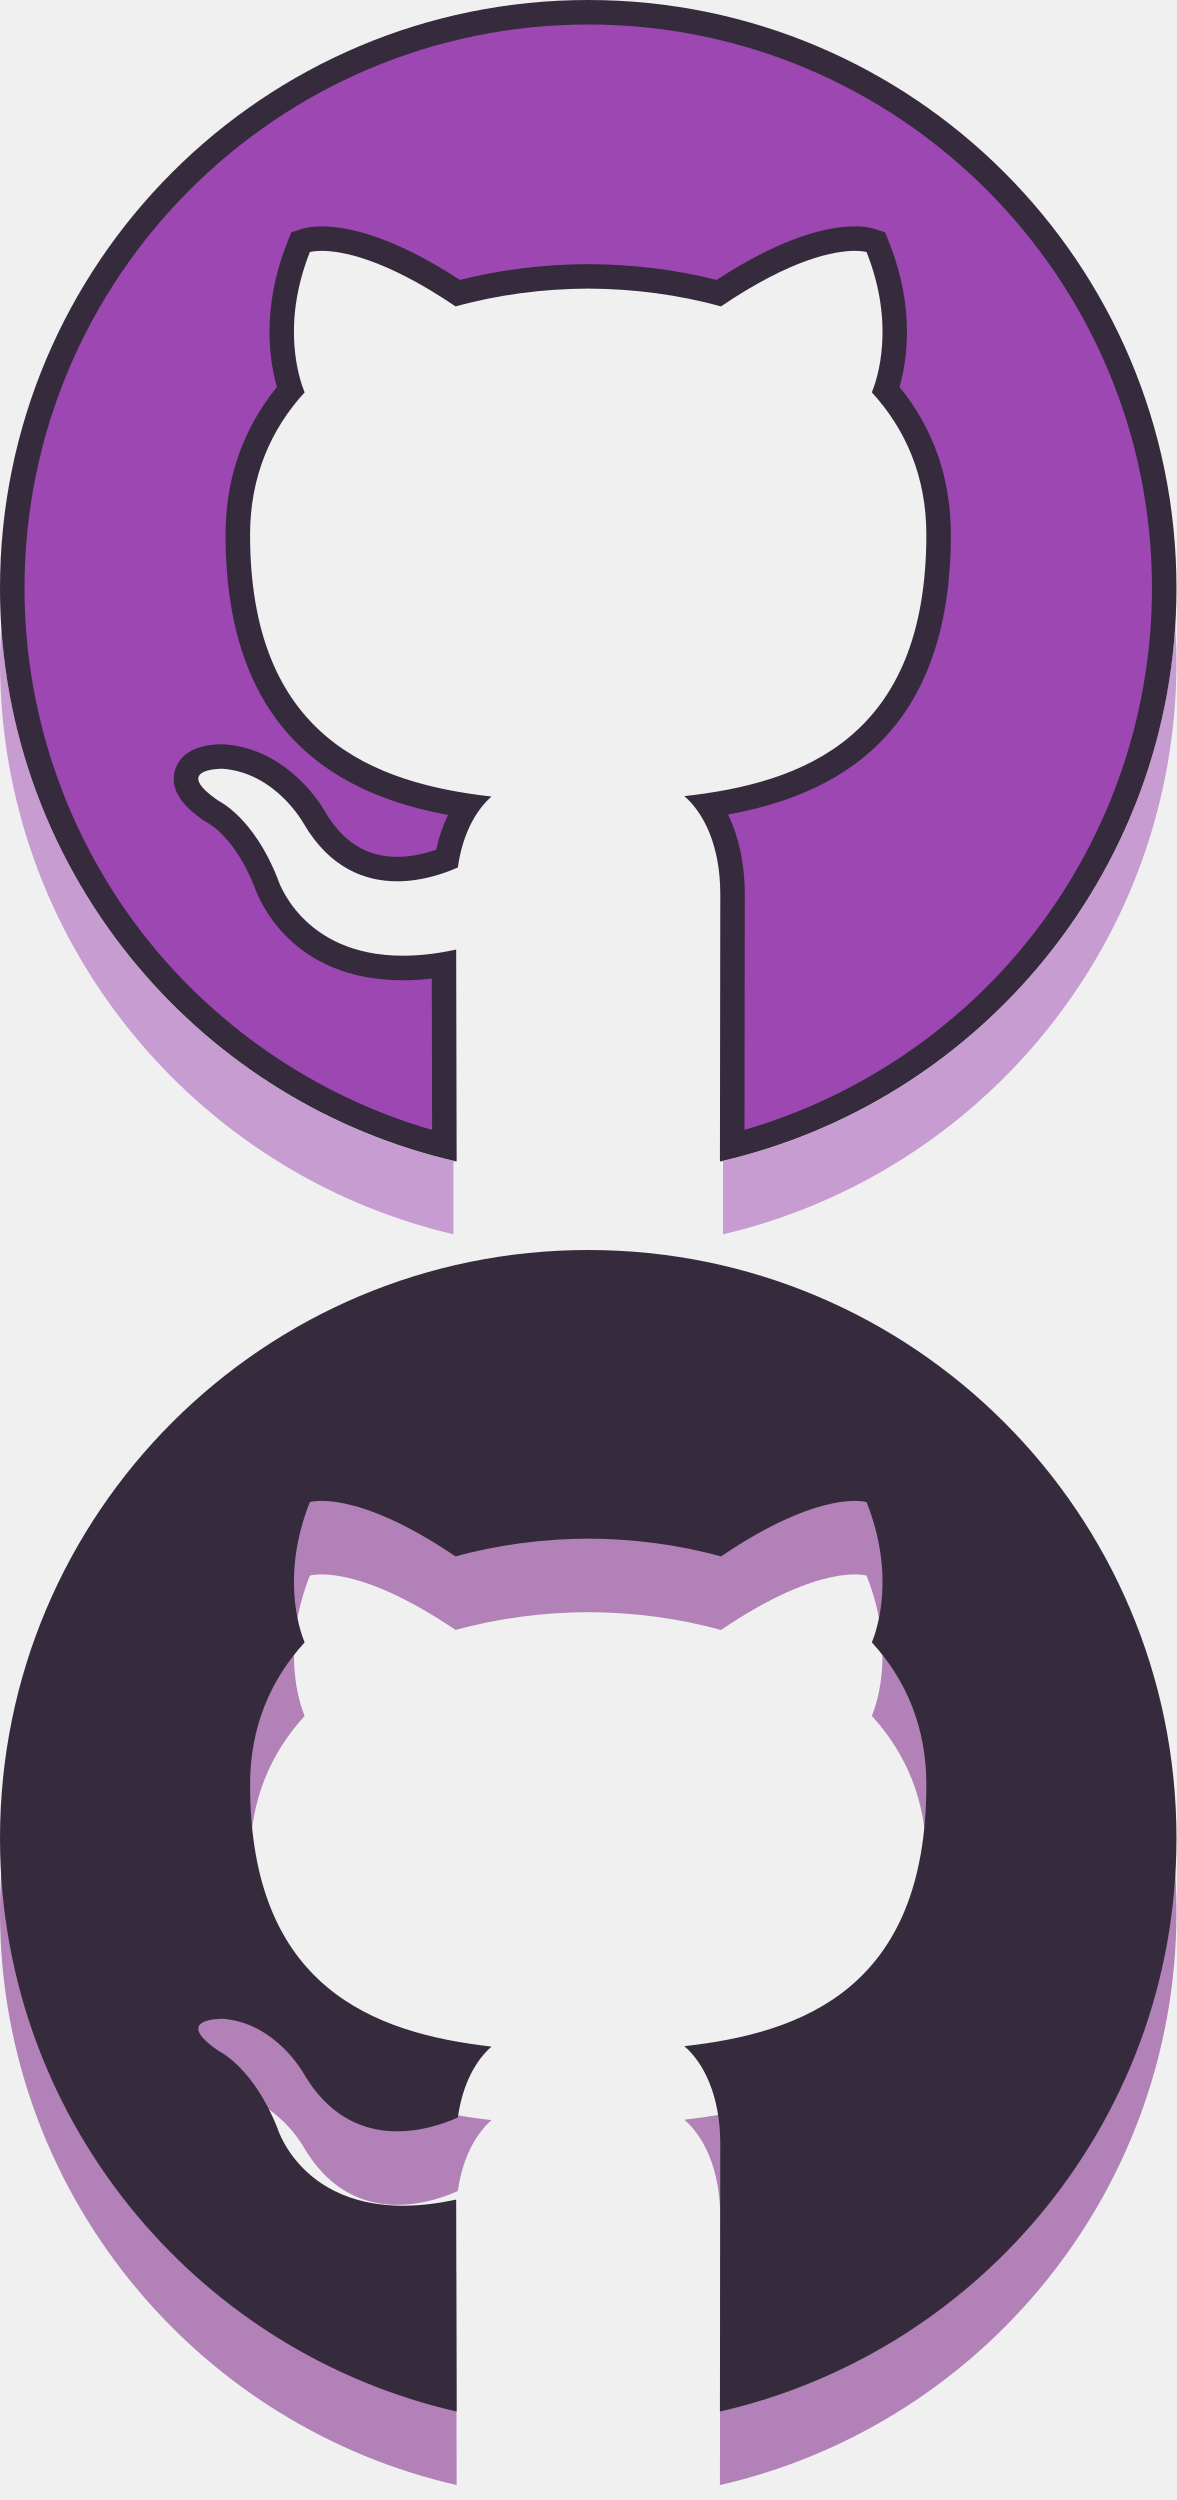
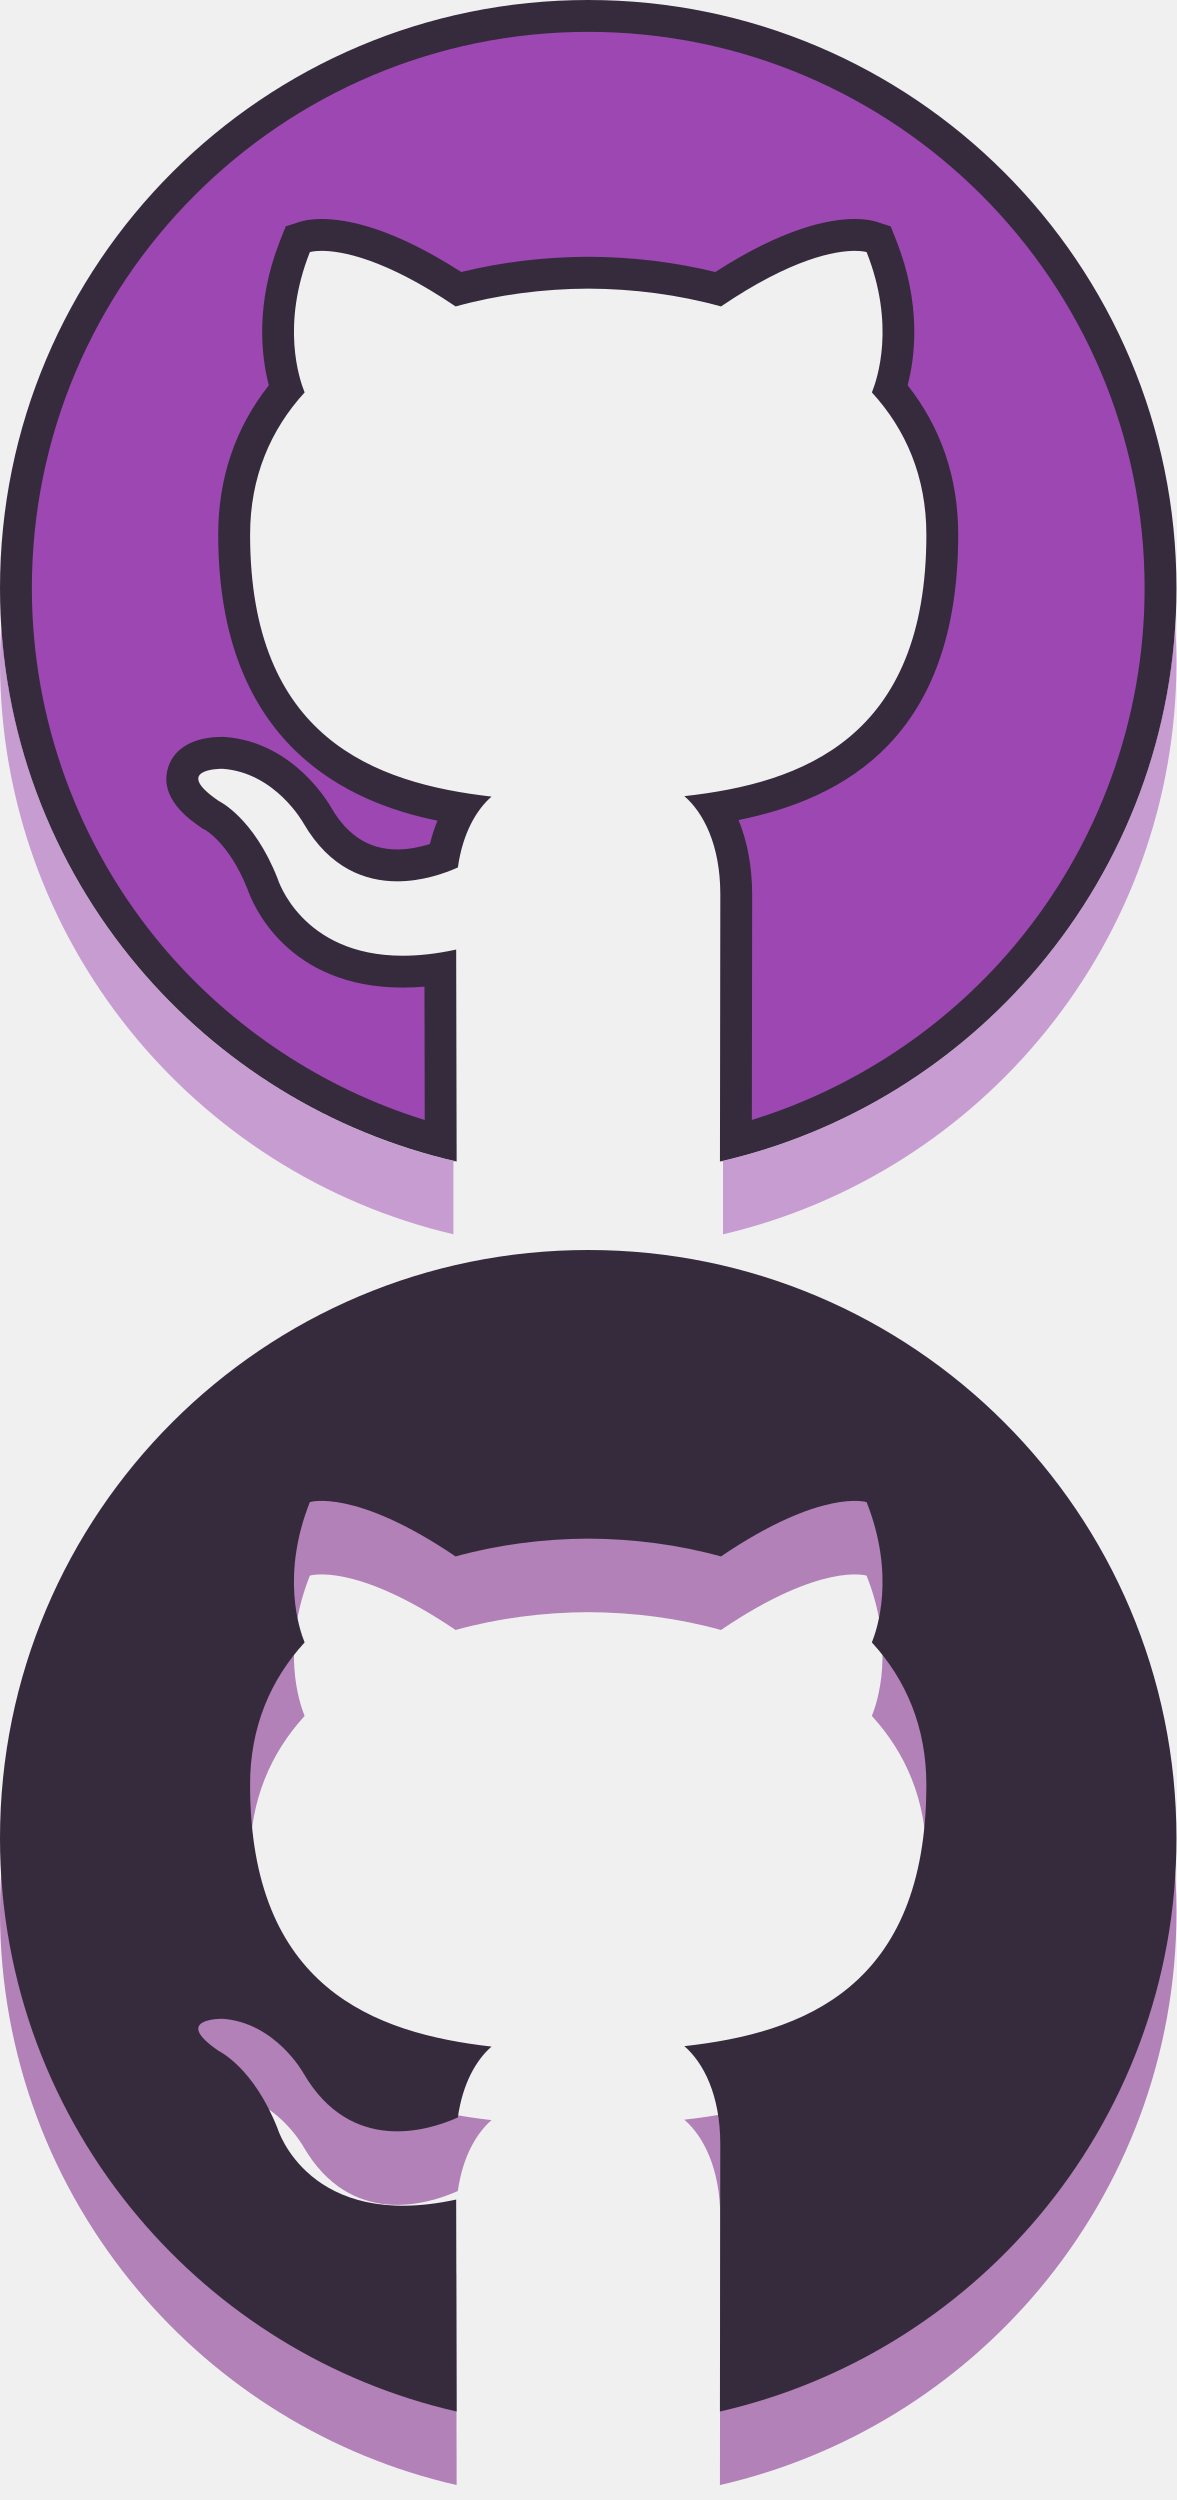
- <svg xmlns="http://www.w3.org/2000/svg" version="1.1" id="Layer_1" x="0px" y="0px" width="48px" height="102px" viewBox="0 0 48 102" style="enable-background:new 0 0 48 102;" xml:space="preserve">
-   <g>
-     <path style="fill:#9D47B2;" d="M18.13,46.753c-4.696-1.211-8.98-3.907-12.118-7.637C2.458,34.89,0.5,29.522,0.5,24   C0.5,11.042,11.042,0.5,24,0.5S47.5,11.042,47.5,24c0,5.521-1.956,10.888-5.509,15.112c-3.139,3.732-7.423,6.429-12.117,7.64   c0.007-3.762,0.014-8.751,0.014-10.264c0-1.439-0.348-2.71-0.975-3.631c4.279-0.639,9.382-2.684,9.382-11.046   c0-2.264-0.724-4.25-2.15-5.911c0.303-0.91,0.764-3.059-0.322-5.8l-0.087-0.22l-0.225-0.072c-0.055-0.018-0.261-0.074-0.636-0.074   c-0.829,0-2.641,0.293-5.549,2.225c-1.69-0.448-3.48-0.678-5.323-0.685c-1.849,0.007-3.638,0.237-5.326,0.684   c-2.911-1.932-4.724-2.225-5.554-2.225c-0.375,0-0.581,0.057-0.635,0.074l-0.225,0.072l-0.087,0.22   c-1.084,2.742-0.623,4.89-0.32,5.8c-1.429,1.664-2.153,3.651-2.153,5.91c0,8.359,5.095,10.413,9.365,11.062   c-0.4,0.592-0.688,1.331-0.838,2.165c-0.476,0.189-1.219,0.418-2.024,0.418c-1.429,0-2.569-0.712-3.389-2.115   c-0.045-0.083-1.294-2.306-3.708-2.476c-0.003,0-0.007,0-0.01,0c-0.504,0-1.293,0.092-1.477,0.686   c-0.191,0.618,0.445,1.148,1.021,1.541c0.077,0.043,1.332,0.685,2.217,2.933l0,0c-0.001,0,1.099,3.468,5.575,3.468   c0.531,0,1.094-0.049,1.68-0.147C18.119,40.768,18.13,46.753,18.13,46.753z" />
-     <path style="fill:#362B3C;" d="M24,1c12.683,0,23,10.318,23,23c0,5.404-1.915,10.656-5.392,14.79c-2.932,3.487-6.884,6.049-11.233,7.307   c0.007-3.665,0.013-8.182,0.013-9.608c0-1.225-0.24-2.342-0.683-3.255c4.301-0.789,9.09-3.136,9.09-11.422   c0-2.292-0.704-4.315-2.094-6.023c0.311-1.09,0.633-3.228-0.414-5.871l-0.174-0.439l-0.45-0.145   c-0.092-0.029-0.353-0.098-0.788-0.098c-1.057,0-2.879,0.387-5.639,2.185c-1.667-0.421-3.426-0.638-5.239-0.645   c-1.809,0.007-3.566,0.224-5.23,0.645c-2.762-1.798-4.586-2.185-5.644-2.185c-0.435,0-0.696,0.068-0.788,0.098l-0.451,0.145   l-0.174,0.44c-1.045,2.644-0.722,4.781-0.412,5.871c-1.391,1.712-2.095,3.736-2.095,6.023c0,8.283,4.783,10.639,9.076,11.438   c-0.208,0.43-0.371,0.907-0.484,1.418c-0.424,0.147-0.99,0.29-1.589,0.29c-1.256,0-2.223-0.611-2.944-1.845   c-0.058-0.104-1.435-2.556-4.118-2.745l-0.043-0.002H9.066c-1.032,0-1.714,0.369-1.921,1.04c-0.324,1.049,0.795,1.813,1.216,2.101   l0.068,0.042l0.053,0.028c0.045,0.023,1.103,0.593,1.903,2.607c0.162,0.478,1.455,3.811,6.05,3.811c0.38,0,0.775-0.023,1.182-0.071   c0.004,1.488,0.008,3.964,0.012,6.176c-4.35-1.257-8.303-3.819-11.234-7.304C2.916,34.658,1,29.404,1,24C1,11.318,11.318,1,24,1    M24,0C10.745,0,0,10.745,0,24c0,5.881,2.118,11.264,5.629,15.438c3.3,3.923,7.832,6.77,13.002,7.952   c-0.006-3.224-0.014-7.715-0.019-8.648c-0.809,0.176-1.532,0.251-2.178,0.251c-4.158,0-5.109-3.151-5.109-3.151   c-0.982-2.496-2.4-3.163-2.4-3.163c-1.891-1.291,0-1.314,0.141-1.314c0.005,0,0.008,0,0.008,0c2.17,0.153,3.312,2.229,3.312,2.229   c1.078,1.847,2.532,2.363,3.82,2.363c1.017,0,1.93-0.322,2.474-0.565c0.196-1.398,0.755-2.353,1.374-2.892   c-4.802-0.547-9.851-2.401-9.851-10.688c0-2.361,0.843-4.29,2.225-5.802c-0.222-0.548-0.965-2.746,0.213-5.725   c0,0,0.157-0.05,0.482-0.05c0.784,0,2.546,0.29,5.465,2.267c1.726-0.479,3.574-0.72,5.413-0.727   c1.837,0.007,3.686,0.247,5.414,0.727c2.917-1.977,4.678-2.267,5.46-2.267c0.326,0,0.482,0.05,0.482,0.05   c1.18,2.979,0.437,5.177,0.215,5.725c1.385,1.512,2.223,3.44,2.223,5.802c0,8.309-5.057,10.136-9.874,10.67   c0.776,0.67,1.467,1.989,1.467,4.007c0,1.6-0.008,7.088-0.015,10.9c5.169-1.183,9.701-4.031,13.001-7.955   C45.883,35.262,48,29.881,48,24C48,10.745,37.255,0,24,0L24,0z" />
-   </g>
-   <g>
-     <g style="opacity:0.5;">
-       <path style="fill:#71117E;" d="M24,54C10.745,54,0,64.745,0,78c0,5.881,2.118,11.264,5.629,15.438c3.3,3.923,7.832,6.77,13.002,7.952    c-0.006-3.224-0.014-7.715-0.019-8.648c-6.017,1.307-7.287-2.899-7.287-2.899c-0.982-2.496-2.4-3.163-2.4-3.163    c-1.963-1.34,0.149-1.314,0.149-1.314c2.17,0.153,3.312,2.229,3.312,2.229c1.93,3.305,5.062,2.35,6.294,1.798    c0.196-1.398,0.755-2.353,1.374-2.892c-4.802-0.547-9.851-2.401-9.851-10.688c0-2.361,0.843-4.29,2.225-5.802    c-0.222-0.548-0.965-2.746,0.213-5.725c0,0,1.814-0.582,5.947,2.217c1.726-0.479,3.574-0.72,5.413-0.727    c1.837,0.007,3.686,0.247,5.414,0.727c4.13-2.799,5.942-2.217,5.942-2.217c1.18,2.979,0.437,5.177,0.215,5.725    c1.385,1.512,2.223,3.44,2.223,5.802c0,8.309-5.057,10.136-9.874,10.67c0.776,0.67,1.467,1.989,1.467,4.007    c0,1.6-0.008,7.088-0.015,10.9c5.169-1.183,9.701-4.031,13.001-7.955C45.883,89.262,48,83.881,48,78C48,64.745,37.255,54,24,54z" />
+ <svg xmlns="http://www.w3.org/2000/svg" version="1.1" x="0px" y="0px" width="48px" height="102px" viewBox="0 0 48 102" style="enable-background:new 0 0 48 102;" xml:space="preserve">
+   <style type="text/css">
+ 
+ 	.st0{fill-rule:evenodd;clip-rule:evenodd;fill:#71117E;}
+ 	.st1{fill:#12A8A5;}
+ 	.st2{fill:#E29A4C;}
+ 	.st3{fill:#E3A730;}
+ 	.st4{fill:#E3F2BF;}
+ 	.st5{fill:#E4F0D7;}
+ 	.st6{fill:#E55F7C;}
+ 	.st7{opacity:0.5;fill:#55ACEE;}
+ 	.st8{fill:#E6E6E6;}
+ 	.st9{fill:#198583;}
+ 	.st10{fill-rule:evenodd;clip-rule:evenodd;fill:none;}
+ 	.st11{fill:#E8C95A;}
+ 	.st12{opacity:0.5;fill:#BC112A;}
+ 	.st13{opacity:0.15;}
+ 	.st14{opacity:0.25;}
+ 	.st15{opacity:0.35;}
+ 	.st16{opacity:0.5;fill:none;stroke:#F3695A;stroke-miterlimit:10;}
+ 	.st17{opacity:0.5;fill:#F3695A;}
+ 	.st18{fill:#EAAF56;}
+ 	.st19{fill:#EB9A2D;}
+ 	.st20{fill:#EBB060;}
+ 	.st21{fill:#EDA44C;}
+ 	.st22{fill:#534E58;}
+ 	.st23{fill:#55ACEE;}
+ 	.st24{opacity:0.2;fill:#EDA44C;stroke:#362B3C;stroke-miterlimit:10;}
+ 	.st25{fill:#575757;}
+ 	.st26{fill:#8B9698;}
+ 	.st27{fill:#58504E;}
+ 	.st28{fill:#8C652F;}
+ 	.st29{fill:#BC112A;}
+ 	.st30{fill:#BD081C;}
+ 	.st31{fill:#8E8A75;}
+ 	.st32{fill:#BEBEBF;}
+ 	.st33{fill:#BF1B3A;}
+ 	.st34{fill:#F19D39;}
+ 	.st35{fill:#238D83;}
+ 	.st36{fill:#F2C549;}
+ 	.st37{fill:#F3695A;}
+ 	.st38{fill:#299488;}
+ 	.st39{fill:#F9B4AC;}
+ 	.st40{fill-rule:evenodd;clip-rule:evenodd;fill:#EDA44C;}
+ 	.st41{opacity:0.5;fill:#9D47B2;}
+ 	.st42{fill:#C1DA84;}
+ 	.st43{fill:#C2BAC4;}
+ 	.st44{opacity:0.5;fill:#32B779;}
+ 	.st45{fill:#2B8F83;}
+ 	.st46{fill:#FBAB01;}
+ 	.st47{fill:#999999;}
+ 	.st48{fill:#FCC457;}
+ 	.st49{fill:none;stroke:#EB9A2D;stroke-width:2;stroke-linecap:round;stroke-linejoin:round;stroke-miterlimit:10;}
+ 	.st50{opacity:0.2;fill:#9D47B2;}
+ 	.st51{fill-rule:evenodd;clip-rule:evenodd;}
+ 	.st52{opacity:0.2;}
+ 	.st53{opacity:0.3;}
+ 	.st54{opacity:0.4;}
+ 	.st55{opacity:0.5;}
+ 	.st56{opacity:0.6;}
+ 	.st57{fill:#615957;}
+ 	.st58{fill:none;stroke:#3E5054;stroke-width:1.2;stroke-miterlimit:10;}
+ 	.st59{fill:#FFDD8B;}
+ 	.st60{fill:#FFFFFF;}
+ 	.st61{fill:none;}
+ 	.st62{fill:none;stroke:#3E5054;stroke-width:1.2;stroke-linecap:round;stroke-linejoin:round;stroke-miterlimit:10;}
+ 	.st63{fill:#9D47B2;}
+ 	.st64{fill:#CCCCCC;}
+ 	.st65{opacity:0.5;fill:#0873B2;}
+ 	.st66{fill:#FFFFFF;stroke:#3E5053;stroke-width:1.4;stroke-miterlimit:10;}
+ 	.st67{fill:#32B779;}
+ 	.st68{fill:#333333;}
+ 	.st69{fill:#362B3C;}
+ 	.st70{opacity:0.6;fill:#EDA44C;}
+ 	.st71{fill-rule:evenodd;clip-rule:evenodd;fill:#FF1550;}
+ 	.st72{fill-rule:evenodd;clip-rule:evenodd;fill:#FFFFFF;}
+ 	.st73{fill-rule:evenodd;clip-rule:evenodd;fill:#643C6B;}
+ 	.st74{fill:#0873B2;}
+ 	.st75{fill-rule:evenodd;clip-rule:evenodd;fill:#9D47B2;}
+ 	.st76{fill:#3E5054;}
+ 	.st77{fill:none;stroke:#EB9A2D;stroke-width:1.6;stroke-miterlimit:10;}
+ 	.st78{fill:#71117E;}
+ 	.st79{fill:#75685E;}
+ 	.st80{fill-rule:evenodd;clip-rule:evenodd;fill:#362B3C;}
+ 	.st81{fill:#DADBD0;}
+ 	.st82{fill:#0D8072;}
+ 	.st83{fill:none;stroke:#FFFFFF;stroke-width:3;stroke-miterlimit:10;}
+ 	.st84{fill:#40413B;}
+ 	.st85{opacity:0.5;fill:none;stroke:#362B3C;stroke-miterlimit:10;}
+ 	.st86{fill:#45D7B0;}
+ 
+ </style>
+   <g id="BG">
+ </g>
+   <g id="Layer_1">
+ </g>
+   <g id="Title">
+ </g>
+   <g id="Location">
+ </g>
+   <g id="Subtitle">
+ </g>
+   <g id="Desc">
+     <rect id="_x3C_Slice_x3E__1_" class="st61" width="48" height="102" />
+     <g>
+       <path class="st63" d="M17.979,46.559c-4.593-1.227-8.777-3.883-11.854-7.539C2.595,34.82,0.65,29.486,0.65,24    C0.65,11.125,11.125,0.65,24,0.65S47.35,11.125,47.35,24c0,5.486-1.943,10.818-5.473,15.016    c-3.077,3.658-7.261,6.315-11.853,7.542c0.007-3.737,0.014-8.583,0.014-10.069c0-1.369-0.311-2.592-0.874-3.518    c4.286-0.686,9.281-2.829,9.281-11.159c0-2.271-0.718-4.27-2.133-5.944c0.308-0.972,0.721-3.115-0.351-5.821L35.849,9.76    l-0.292-0.094c-0.06-0.019-0.284-0.081-0.682-0.081c-0.841,0-2.667,0.292-5.576,2.213c-1.684-0.439-3.463-0.666-5.296-0.673    c-1.838,0.007-3.618,0.233-5.299,0.673c-2.912-1.921-4.739-2.213-5.581-2.213c-0.396,0-0.621,0.062-0.681,0.081L12.149,9.76    l-0.113,0.286c-1.07,2.706-0.656,4.851-0.349,5.822c-1.417,1.679-2.135,3.676-2.135,5.943c0,8.326,4.988,10.479,9.266,11.175    c-0.334,0.553-0.579,1.211-0.721,1.943c-0.464,0.177-1.152,0.377-1.892,0.377c-1.372,0-2.468-0.687-3.259-2.041    c-0.046-0.082-1.333-2.373-3.827-2.55c-0.004,0-0.009,0-0.013,0c-0.556,0-1.417,0.106-1.628,0.791    c-0.248,0.803,0.682,1.438,1.079,1.709l0.043,0.029l0.047,0.021c0.005,0.003,1.212,0.629,2.072,2.813    c0.359,1.199,2.043,3.563,5.714,3.562c0.486,0,0.999-0.04,1.53-0.121C17.97,41.012,17.979,46.559,17.979,46.559z" />
+       <path class="st69" d="M24,1.3c12.517,0,22.7,10.184,22.7,22.7c0,5.333-1.89,10.518-5.321,14.597    c-2.808,3.339-6.562,5.819-10.703,7.097c0.006-3.586,0.012-7.831,0.012-9.205c0-1.116-0.193-2.149-0.555-3.031    c4.312-0.873,8.962-3.373,8.962-11.646c0-2.31-0.693-4.354-2.063-6.093c0.306-1.171,0.566-3.309-0.465-5.912L36.34,9.235    l-0.585-0.188c-0.131-0.041-0.419-0.112-0.88-0.112c-1.083,0-2.932,0.386-5.692,2.163c-1.653-0.406-3.393-0.615-5.187-0.622    c-1.787,0.007-3.525,0.216-5.176,0.622c-2.764-1.777-4.613-2.163-5.697-2.163c-0.46,0-0.748,0.071-0.879,0.112l-0.586,0.188    l-0.227,0.571c-1.029,2.605-0.769,4.742-0.463,5.913c-1.371,1.741-2.065,3.786-2.065,6.092c0,8.688,5.433,10.958,8.944,11.672    c-0.122,0.301-0.225,0.619-0.307,0.952c-0.377,0.119-0.846,0.222-1.335,0.222c-1.14,0-2.022-0.562-2.681-1.69    c-0.061-0.109-1.516-2.698-4.359-2.899l-0.054-0.003H9.066c-1.158,0-1.963,0.456-2.208,1.251c-0.39,1.261,0.907,2.146,1.333,2.437    l0.056,0.044l0.094,0.044c0.042,0.022,1.013,0.562,1.763,2.449c0.193,0.561,1.577,4.004,6.331,4.004    c0.286,0,0.581-0.014,0.883-0.039c0.003,1.408,0.007,3.495,0.011,5.441c-4.142-1.278-7.897-3.758-10.704-7.095    C3.19,34.52,1.3,29.334,1.3,24C1.3,11.483,11.483,1.3,24,1.3 M24,0C10.745,0,0,10.745,0,24c0,5.881,2.118,11.264,5.629,15.438    c3.3,3.923,7.832,6.77,13.002,7.952c-0.006-3.224-0.014-7.715-0.019-8.648c-0.809,0.176-1.532,0.252-2.178,0.252    c-4.158,0-5.109-3.151-5.109-3.151c-0.982-2.496-2.4-3.163-2.4-3.163c-1.892-1.291,0.001-1.314,0.142-1.314    c0.005,0,0.008,0,0.008,0c2.17,0.153,3.312,2.229,3.312,2.229c1.078,1.847,2.532,2.363,3.82,2.363    c1.017,0,1.931-0.322,2.474-0.565c0.196-1.398,0.755-2.353,1.374-2.892c-4.802-0.547-9.851-2.401-9.851-10.688    c0-2.361,0.843-4.29,2.225-5.802c-0.222-0.548-0.965-2.746,0.213-5.725c0,0,0.156-0.051,0.482-0.051    c0.783,0,2.546,0.291,5.465,2.268c1.726-0.479,3.574-0.72,5.413-0.727c1.837,0.007,3.686,0.247,5.414,0.727    c2.917-1.977,4.678-2.268,5.46-2.268c0.326,0,0.482,0.051,0.482,0.051c1.18,2.979,0.437,5.177,0.215,5.725    c1.385,1.512,2.223,3.44,2.223,5.802c0,8.309-5.057,10.136-9.874,10.67c0.776,0.67,1.467,1.989,1.467,4.007    c0,1.6-0.008,7.088-0.015,10.9c5.169-1.183,9.701-4.031,13.001-7.955C45.883,35.262,48,29.881,48,24C48,10.745,37.255,0,24,0L24,0    z" />
    </g>
    <g>
-       <path style="fill:#362B3C;" d="M24,51C10.745,51,0,61.745,0,75c0,5.881,2.118,11.264,5.629,15.438c3.3,3.923,7.832,6.77,13.002,7.952    c-0.006-3.224-0.014-7.715-0.019-8.648c-6.017,1.307-7.287-2.899-7.287-2.899c-0.982-2.496-2.4-3.163-2.4-3.163    c-1.963-1.34,0.149-1.314,0.149-1.314c2.17,0.153,3.312,2.229,3.312,2.229c1.93,3.305,5.062,2.35,6.294,1.798    c0.196-1.398,0.755-2.353,1.374-2.892c-4.802-0.547-9.851-2.401-9.851-10.688c0-2.361,0.843-4.29,2.225-5.802    c-0.222-0.548-0.965-2.746,0.213-5.725c0,0,1.814-0.582,5.947,2.217c1.726-0.479,3.574-0.72,5.413-0.727    c1.837,0.007,3.686,0.247,5.414,0.727c4.13-2.799,5.942-2.217,5.942-2.217c1.18,2.979,0.437,5.177,0.215,5.725    c1.385,1.512,2.223,3.44,2.223,5.802c0,8.309-5.057,10.136-9.874,10.67c0.776,0.67,1.467,1.989,1.467,4.007    c0,1.6-0.008,7.088-0.015,10.9c5.169-1.183,9.701-4.031,13.001-7.955C45.883,86.262,48,80.881,48,75C48,61.745,37.255,51,24,51z" />
+       <g class="st55">
+         <path class="st78" d="M24,54C10.745,54,0,64.745,0,78c0,5.881,2.118,11.264,5.629,15.438c3.3,3.923,7.832,6.77,13.002,7.952     c-0.006-3.224-0.014-7.715-0.019-8.648c-6.017,1.307-7.287-2.899-7.287-2.899c-0.982-2.496-2.4-3.163-2.4-3.163     c-1.963-1.34,0.149-1.314,0.149-1.314c2.17,0.153,3.312,2.229,3.312,2.229c1.93,3.305,5.062,2.35,6.294,1.798     c0.196-1.398,0.755-2.353,1.374-2.892c-4.802-0.547-9.851-2.401-9.851-10.688c0-2.361,0.843-4.29,2.225-5.802     c-0.222-0.548-0.965-2.746,0.213-5.725c0,0,1.814-0.582,5.947,2.217c1.726-0.479,3.574-0.72,5.413-0.727     c1.837,0.007,3.686,0.247,5.414,0.727c4.13-2.799,5.942-2.217,5.942-2.217c1.18,2.979,0.437,5.177,0.215,5.725     c1.385,1.512,2.223,3.44,2.223,5.802c0,8.309-5.057,10.136-9.874,10.67c0.776,0.67,1.467,1.989,1.467,4.007     c0,1.6-0.008,7.088-0.015,10.9c5.169-1.183,9.701-4.031,13.001-7.955C45.883,89.262,48,83.881,48,78C48,64.745,37.255,54,24,54z" />
+       </g>
+       <g>
+         <path class="st69" d="M24,51C10.745,51,0,61.745,0,75c0,5.881,2.118,11.264,5.629,15.438c3.3,3.923,7.832,6.77,13.002,7.952     c-0.006-3.224-0.014-7.715-0.019-8.648c-6.017,1.307-7.287-2.899-7.287-2.899c-0.982-2.496-2.4-3.163-2.4-3.163     c-1.963-1.34,0.149-1.314,0.149-1.314c2.17,0.153,3.312,2.229,3.312,2.229c1.93,3.305,5.062,2.35,6.294,1.798     c0.196-1.398,0.755-2.353,1.374-2.892c-4.802-0.547-9.851-2.401-9.851-10.688c0-2.361,0.843-4.29,2.225-5.802     c-0.222-0.548-0.965-2.746,0.213-5.725c0,0,1.814-0.582,5.947,2.217c1.726-0.479,3.574-0.72,5.413-0.727     c1.837,0.007,3.686,0.247,5.414,0.727c4.13-2.799,5.942-2.217,5.942-2.217c1.18,2.979,0.437,5.177,0.215,5.725     c1.385,1.512,2.223,3.44,2.223,5.802c0,8.309-5.057,10.136-9.874,10.67c0.776,0.67,1.467,1.989,1.467,4.007     c0,1.6-0.008,7.088-0.015,10.9c5.169-1.183,9.701-4.031,13.001-7.955C45.883,86.262,48,80.881,48,75C48,61.745,37.255,51,24,51z" />
+       </g>
    </g>
+     <path class="st41" d="M48,27c0-0.504-0.021-1.004-0.051-1.5c-0.084,1.348-0.279,2.663-0.576,3.941   c-0.317,1.369-0.747,2.695-1.287,3.965C43.112,40.379,36.934,45.657,29.4,47.39h0.1v2.97C40.104,47.873,48,38.362,48,27z" />
+     <path class="st41" d="M18.6,47.39c-7.534-1.732-13.713-7.011-16.686-13.984c-0.54-1.269-0.97-2.595-1.287-3.964   C0.33,28.163,0.135,26.848,0.052,25.5C0.021,25.996,0,26.496,0,27c0,11.362,7.896,20.873,18.5,23.359v-2.97H18.6z" />
  </g>
-   <path style="opacity:0.5;fill:#9D47B2;" d="M48,27c0-0.504-0.021-1.004-0.051-1.5c-0.084,1.348-0.279,2.663-0.576,3.941  c-0.317,1.369-0.747,2.695-1.287,3.965C43.112,40.379,36.934,45.657,29.4,47.39h0.1v2.97C40.104,47.873,48,38.362,48,27z" />
-   <path style="opacity:0.5;fill:#9D47B2;" d="M18.6,47.39c-7.534-1.732-13.713-7.011-16.686-13.984c-0.54-1.269-0.97-2.595-1.287-3.964  C0.33,28.163,0.135,26.848,0.052,25.5C0.021,25.996,0,26.496,0,27c0,11.362,7.896,20.873,18.5,23.359v-2.97H18.6z" />
+   <g id="Layer_7">
+ </g>
</svg>
